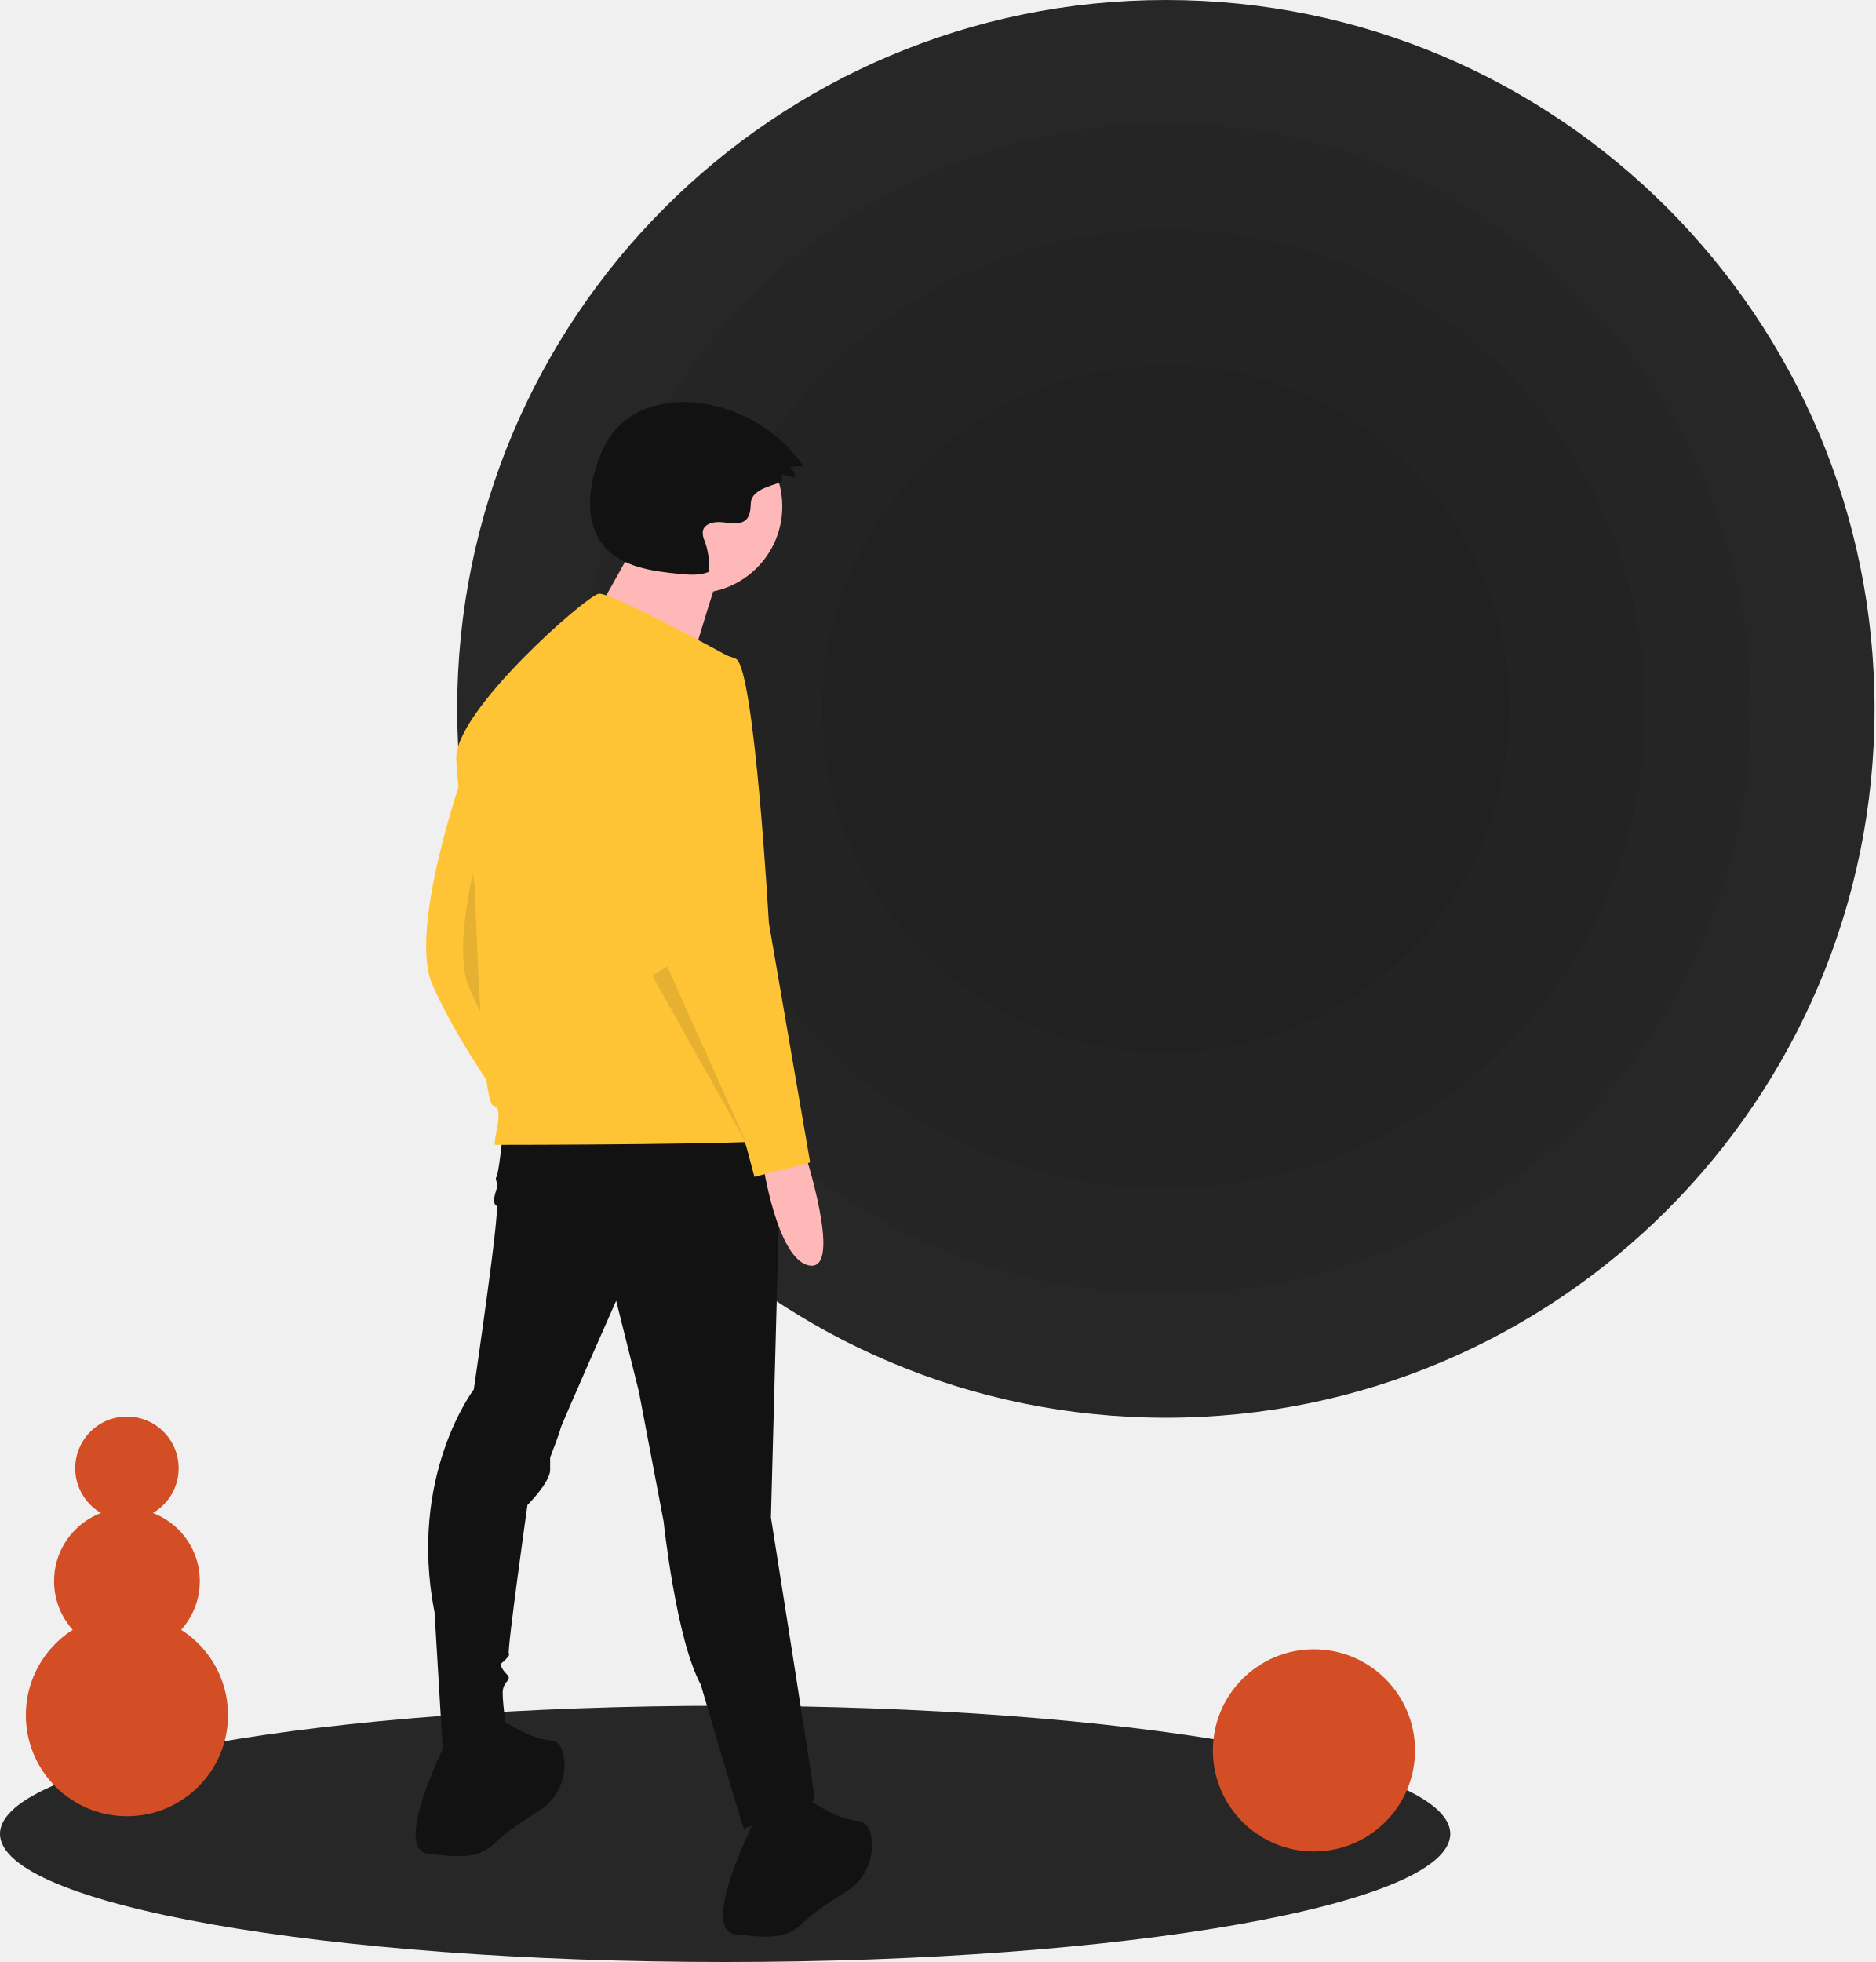
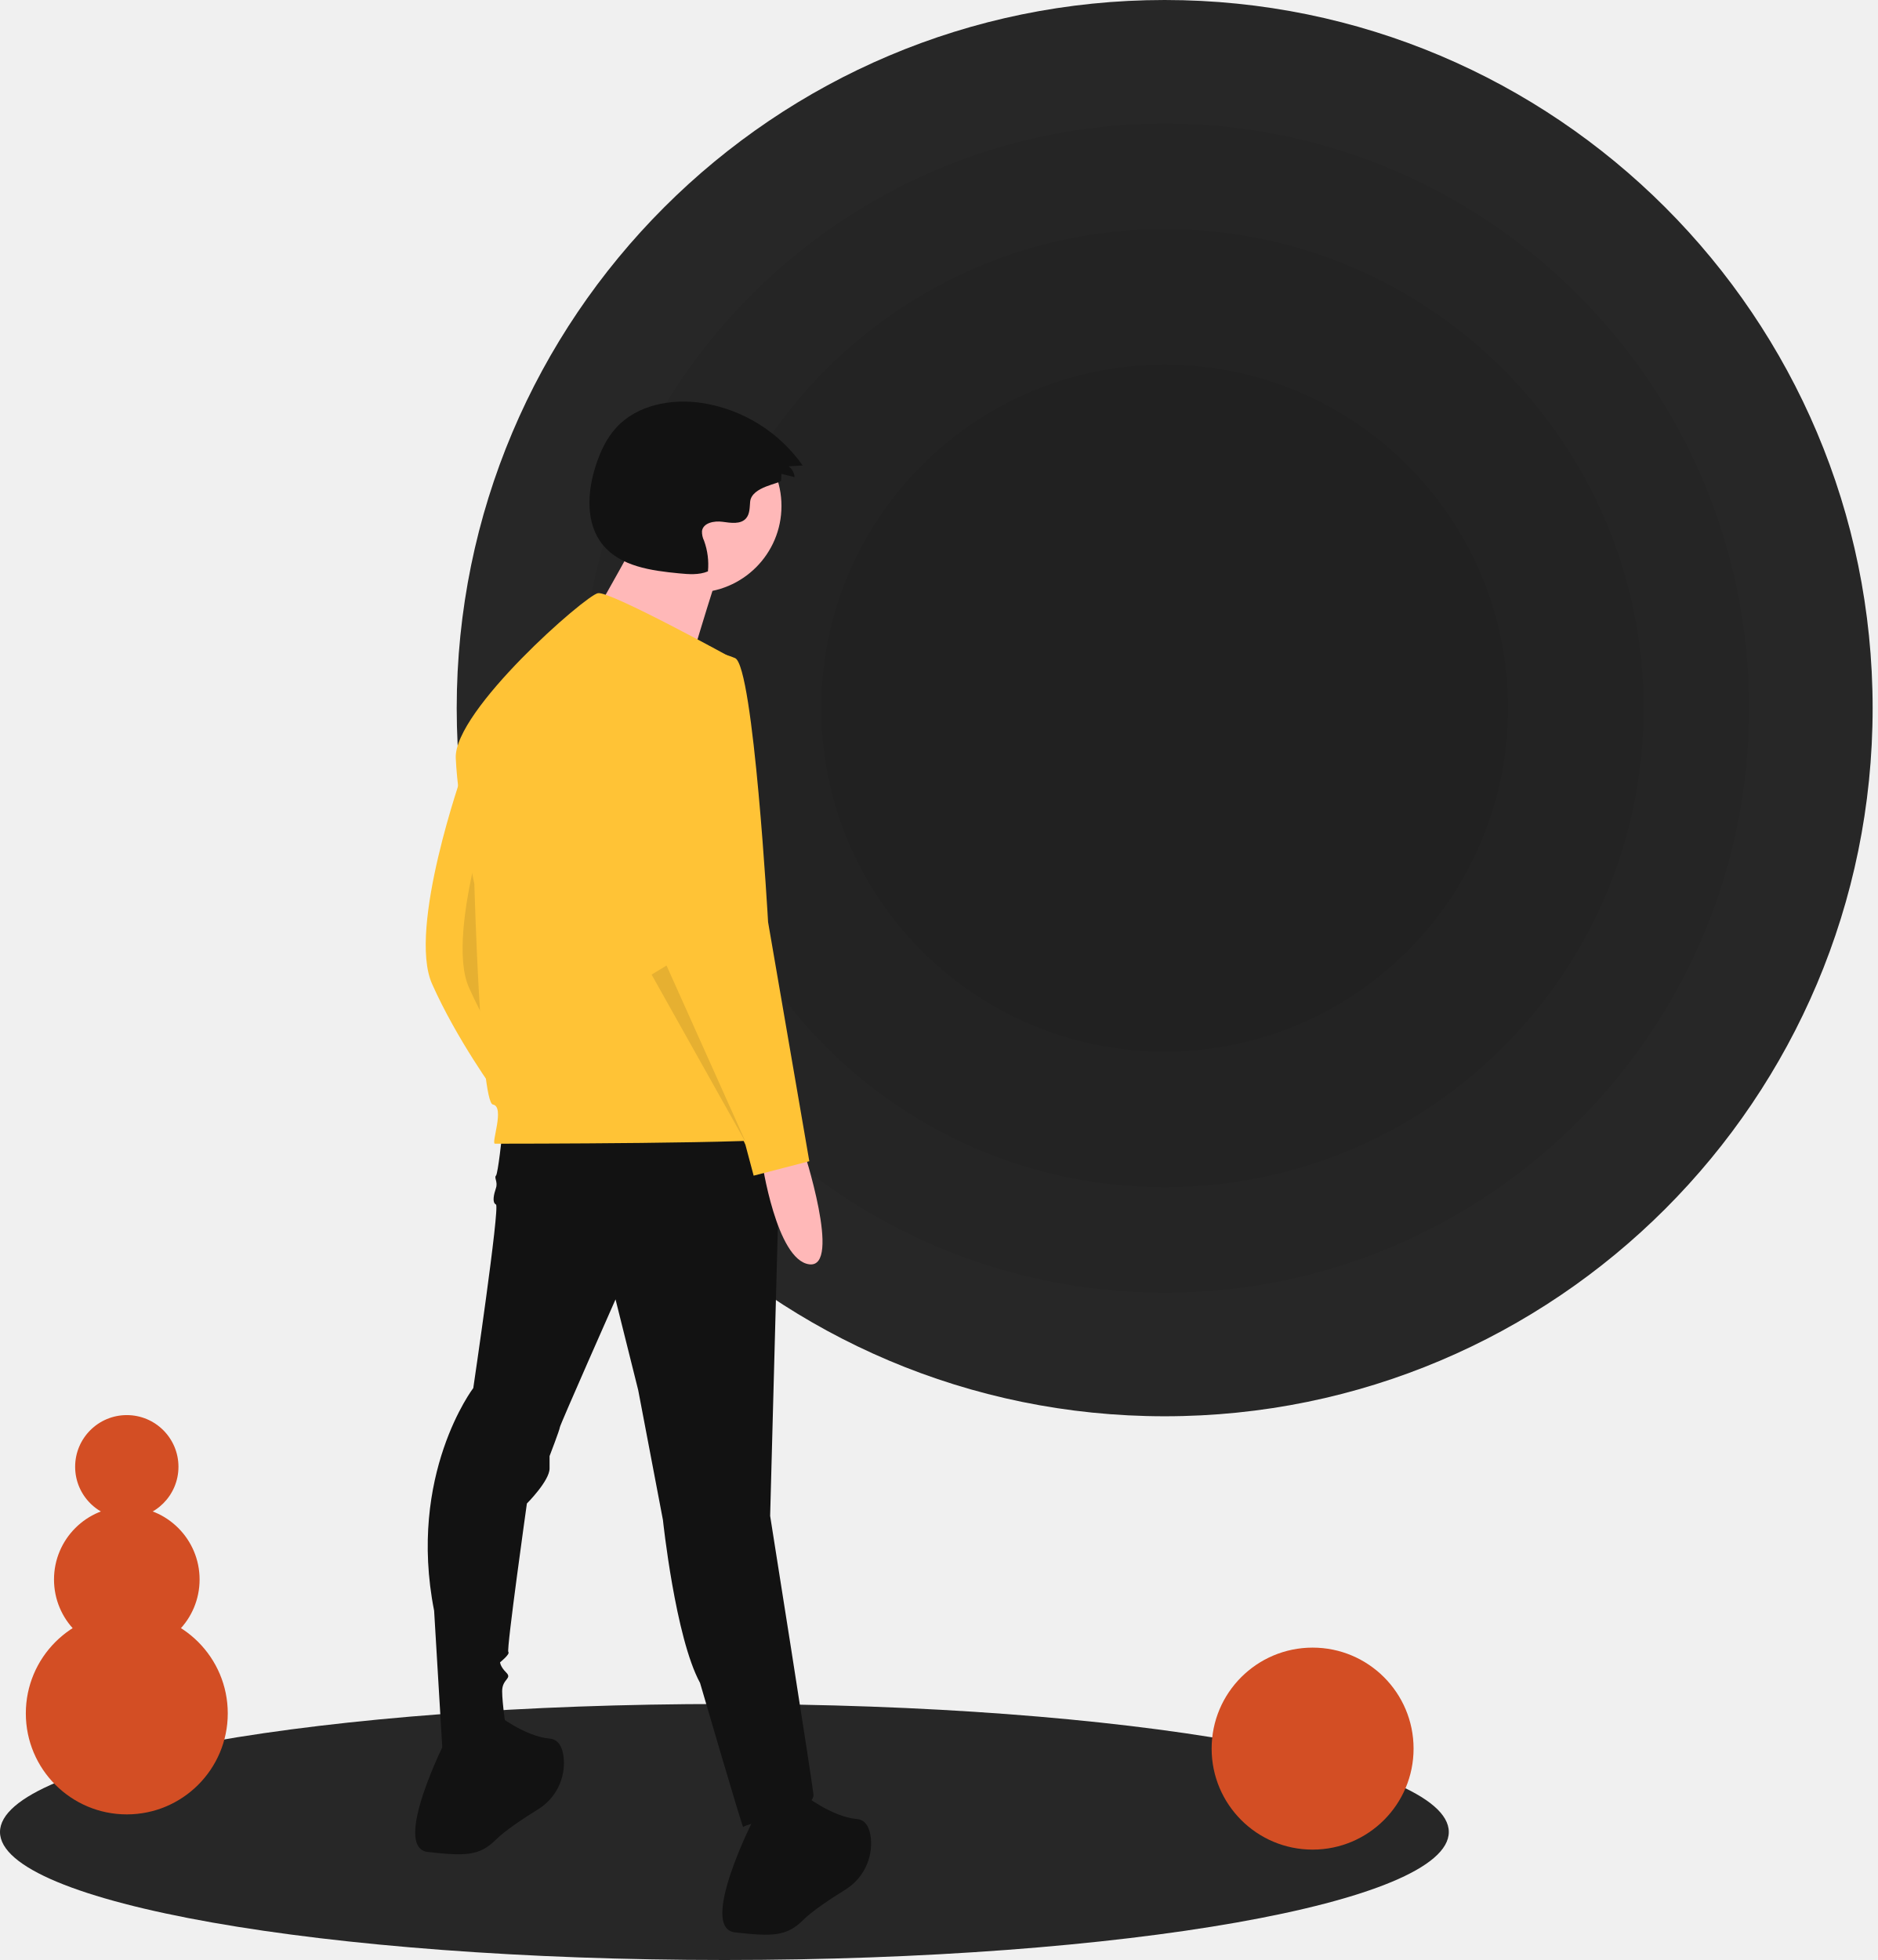
- <svg xmlns="http://www.w3.org/2000/svg" width="459" height="480" viewBox="0 0 459 480" fill="none">
+ <svg xmlns="http://www.w3.org/2000/svg" width="345" height="360" viewBox="0 0 345 360" fill="none">
  <g clip-path="url(#clip0)">
-     <path d="M177.448 480C275.449 480 354.895 465.965 354.895 448.652C354.895 431.339 275.449 417.304 177.448 417.304C79.446 417.304 0 431.339 0 448.652C0 465.965 79.446 480 177.448 480Z" fill="#272727" />
-     <path d="M285.297 346.842C381.075 346.842 458.718 269.199 458.718 173.421C458.718 77.643 381.075 0 285.297 0C189.519 0 111.875 77.643 111.875 173.421C111.875 269.199 189.519 346.842 285.297 346.842Z" fill="#272727" />
-     <path opacity="0.05" d="M285.297 316.586C364.364 316.586 428.461 252.489 428.461 173.421C428.461 94.353 364.364 30.256 285.297 30.256C206.229 30.256 142.132 94.353 142.132 173.421C142.132 252.489 206.229 316.586 285.297 316.586Z" fill="black" />
-     <path opacity="0.05" d="M285.297 290.757C350.1 290.757 402.633 238.224 402.633 173.421C402.633 108.618 350.1 56.085 285.297 56.085C220.494 56.085 167.961 108.618 167.961 173.421C167.961 238.224 220.494 290.757 285.297 290.757Z" fill="black" />
-     <path opacity="0.05" d="M285.297 257.549C331.759 257.549 369.424 219.884 369.424 173.421C369.424 126.959 331.759 89.293 285.297 89.293C238.834 89.293 201.169 126.959 201.169 173.421C201.169 219.884 238.834 257.549 285.297 257.549Z" fill="black" />
-     <path d="M113.411 188.941C113.411 188.941 99.777 227.32 105.837 240.954C111.896 254.588 121.491 267.718 121.491 267.718C121.491 267.718 117.956 191.466 113.411 188.941Z" fill="#FFC336" />
-     <path opacity="0.1" d="M122.44 189.814C122.44 189.814 108.806 228.193 114.866 241.827C120.926 255.461 130.52 268.591 130.52 268.591C130.52 268.591 126.985 192.339 122.44 189.814Z" fill="black" />
-     <path d="M123.006 277.817C123.006 277.817 121.996 287.412 121.491 287.917C120.986 288.422 121.996 289.432 121.491 290.947C120.986 292.462 120.481 294.481 121.491 294.986C122.501 295.491 115.936 339.929 115.936 339.929C115.936 339.929 99.777 361.138 106.342 394.467L108.362 428.3C108.362 428.3 124.016 429.31 124.016 423.756C124.016 423.756 123.006 417.191 123.006 414.161C123.006 411.131 125.531 411.131 124.016 409.616C122.501 408.101 122.501 407.091 122.501 407.091C122.501 407.091 125.026 405.071 124.521 404.566C124.016 404.061 129.066 368.208 129.066 368.208C129.066 368.208 134.62 362.653 134.62 359.624V356.594C134.62 356.594 137.145 350.029 137.145 349.524C137.145 349.019 150.78 318.215 150.78 318.215L156.334 340.434L162.394 372.248C162.394 372.248 165.424 401.032 171.484 412.141C171.484 412.141 182.088 448.499 182.088 447.489C182.088 446.48 199.762 443.955 199.257 439.41C198.752 434.865 188.653 371.238 188.653 371.238L191.178 276.807L123.006 277.817Z" fill="#121212" />
-     <path d="M109.371 425.776C109.371 425.776 95.737 452.539 104.827 453.549C113.916 454.559 117.451 454.559 121.491 450.519C123.7 448.311 128.172 445.348 131.773 443.115C133.907 441.813 135.63 439.937 136.746 437.701C137.862 435.464 138.325 432.959 138.082 430.471C137.816 428.001 136.893 425.965 134.62 425.776C128.561 425.271 121.491 419.716 121.491 419.716L109.371 425.776Z" fill="#121212" />
-     <path d="M184.613 445.47C184.613 445.47 170.979 472.233 180.068 473.243C189.158 474.253 192.693 474.253 196.733 470.214C198.941 468.005 203.414 465.042 207.015 462.809C209.148 461.508 210.872 459.631 211.988 457.395C213.104 455.158 213.567 452.653 213.324 450.165C213.057 447.695 212.134 445.659 209.862 445.47C203.802 444.965 196.733 439.41 196.733 439.41L184.613 445.47Z" fill="#121212" />
-     <path d="M170.203 145.143C181.926 145.143 191.43 135.639 191.43 123.916C191.43 112.192 181.926 102.688 170.203 102.688C158.479 102.688 148.976 112.192 148.976 123.916C148.976 135.639 158.479 145.143 170.203 145.143Z" fill="#FFB8B8" />
-     <path d="M156.557 130.89C156.557 130.89 141.394 158.789 140.181 158.789C138.968 158.789 167.474 167.887 167.474 167.887C167.474 167.887 175.358 141.201 176.571 138.775L156.557 130.89Z" fill="#FFB8B8" />
-     <path d="M179.816 161.42C179.816 161.42 149.517 144.756 146.487 145.261C143.457 145.766 111.139 174.044 111.644 185.659C112.149 197.273 116.189 216.463 116.189 216.463C116.189 216.463 117.704 269.99 120.733 270.495C123.763 271 120.228 280.09 121.238 280.09C122.248 280.09 191.935 280.09 192.44 278.575C192.945 277.06 179.816 161.42 179.816 161.42Z" fill="#FFC336" />
-     <path d="M196.733 281.352C196.733 281.352 206.327 310.641 198.247 309.631C190.168 308.621 186.633 284.382 186.633 284.382L196.733 281.352Z" fill="#FFB8B8" />
-     <path d="M170.979 159.653C170.979 159.653 152.295 163.692 155.324 188.941C158.354 214.19 163.909 239.439 163.909 239.439L182.593 280.342L184.613 287.917L198.247 284.382L188.148 225.805C188.148 225.805 184.613 163.187 180.068 161.168C177.202 159.946 174.086 159.426 170.979 159.653V159.653Z" fill="#FFC336" />
-     <path opacity="0.1" d="M159.617 238.682L182.846 280.089L163.275 236.457L159.617 238.682Z" fill="black" />
-     <path d="M191.336 117.665L191.406 116.043L194.633 116.846C194.599 116.325 194.452 115.818 194.202 115.36C193.952 114.902 193.606 114.503 193.187 114.192L196.625 113.999C193.74 109.901 190.055 106.429 185.792 103.794C181.529 101.16 176.776 99.416 171.82 98.67C164.385 97.592 156.106 99.151 151.008 104.669C148.535 107.346 146.981 110.749 145.876 114.221C143.84 120.617 143.425 128.24 147.67 133.438C151.985 138.722 159.52 139.757 166.31 140.41C168.699 140.64 171.202 140.854 173.416 139.928C173.663 137.388 173.338 134.826 172.465 132.429C172.102 131.687 171.928 130.866 171.959 130.04C172.261 128.021 174.956 127.512 176.98 127.785C179.004 128.057 181.437 128.475 182.767 126.925C183.683 125.857 183.629 124.303 183.751 122.901C184.081 119.085 191.302 118.465 191.336 117.665Z" fill="#121212" />
-     <path d="M321.534 452.966C335.194 452.966 346.267 441.892 346.267 428.232C346.267 414.573 335.194 403.499 321.534 403.499C307.874 403.499 296.8 414.573 296.8 428.232C296.8 441.892 307.874 452.966 321.534 452.966Z" fill="#D34E24" />
-     <path d="M31.061 444.338C44.72 444.338 55.794 433.264 55.794 419.605C55.794 405.945 44.72 394.871 31.061 394.871C17.401 394.871 6.327 405.945 6.327 419.605C6.327 433.264 17.401 444.338 31.061 444.338Z" fill="#D34E24" />
-     <path d="M31.061 404.65C40.908 404.65 48.892 396.666 48.892 386.818C48.892 376.971 40.908 368.987 31.061 368.987C21.213 368.987 13.229 376.971 13.229 386.818C13.229 396.666 21.213 404.65 31.061 404.65Z" fill="#D34E24" />
-     <path d="M31.061 371.863C38.049 371.863 43.715 366.198 43.715 359.209C43.715 352.22 38.049 346.555 31.061 346.555C24.072 346.555 18.406 352.22 18.406 359.209C18.406 366.198 24.072 371.863 31.061 371.863Z" fill="#D34E24" />
+     <path d="M133.086 360C206.587 360 266.171 349.474 266.171 336.489C266.171 323.504 206.587 312.978 133.086 312.978C59.584 312.978 0 323.504 0 336.489C0 349.474 59.584 360 133.086 360Z" fill="#272727" />
+     <path d="M213.973 260.132C285.806 260.132 344.038 201.899 344.038 130.066C344.038 58.233 285.806 0 213.973 0C142.139 0 83.906 58.233 83.906 130.066C83.906 201.899 142.139 260.132 213.973 260.132Z" fill="#272727" />
+     <path opacity="0.05" d="M213.973 237.439C273.273 237.439 321.346 189.367 321.346 130.066C321.346 70.765 273.273 22.692 213.973 22.692C154.672 22.692 106.599 70.765 106.599 130.066C106.599 189.367 154.672 237.439 213.973 237.439Z" fill="black" />
+     <path opacity="0.05" d="M213.973 218.068C262.575 218.068 301.975 178.668 301.975 130.066C301.975 81.463 262.575 42.064 213.973 42.064C165.371 42.064 125.971 81.463 125.971 130.066C125.971 178.668 165.371 218.068 213.973 218.068Z" fill="black" />
+     <path opacity="0.05" d="M213.973 193.162C248.819 193.162 277.068 164.913 277.068 130.066C277.068 95.219 248.819 66.97 213.973 66.97C179.126 66.97 150.877 95.219 150.877 130.066C150.877 164.913 179.126 193.162 213.973 193.162Z" fill="black" />
+     <path d="M85.058 141.706C85.058 141.706 74.833 170.49 79.378 180.716C83.922 190.941 91.118 200.788 91.118 200.788C91.118 200.788 88.467 143.599 85.058 141.706Z" fill="#FFC336" />
+     <path opacity="0.1" d="M91.83 142.361C91.83 142.361 81.605 171.145 86.15 181.37C90.695 191.596 97.89 201.443 97.89 201.443C97.89 201.443 95.239 144.254 91.83 142.361Z" fill="black" />
+     <path d="M92.254 208.363C92.254 208.363 91.497 215.559 91.118 215.938C90.74 216.316 91.497 217.074 91.118 218.21C90.74 219.346 90.361 220.861 91.118 221.239C91.876 221.618 86.952 254.947 86.952 254.947C86.952 254.947 74.833 270.854 79.757 295.85L81.272 321.225C81.272 321.225 93.012 321.983 93.012 317.817C93.012 317.817 92.254 312.893 92.254 310.621C92.254 308.348 94.148 308.348 93.012 307.212C91.876 306.076 91.876 305.318 91.876 305.318C91.876 305.318 93.769 303.803 93.391 303.425C93.012 303.046 96.799 276.156 96.799 276.156C96.799 276.156 100.965 271.99 100.965 269.718V267.446C100.965 267.446 102.859 262.522 102.859 262.143C102.859 261.764 113.085 238.661 113.085 238.661L117.25 255.325L121.795 279.186C121.795 279.186 124.068 300.774 128.613 309.106C128.613 309.106 136.566 336.374 136.566 335.617C136.566 334.86 149.821 332.966 149.443 329.558C149.064 326.149 141.49 278.429 141.49 278.429L143.383 207.605L92.254 208.363Z" fill="#121212" />
+     <path d="M82.028 319.332C82.028 319.332 71.803 339.404 78.62 340.162C85.437 340.919 88.088 340.919 91.118 337.889C92.775 336.233 96.129 334.011 98.83 332.336C100.43 331.36 101.722 329.953 102.559 328.276C103.396 326.598 103.744 324.719 103.561 322.853C103.362 321.001 102.67 319.474 100.965 319.332C96.421 318.953 91.118 314.787 91.118 314.787L82.028 319.332Z" fill="#121212" />
+     <path d="M138.46 334.103C138.46 334.103 128.234 354.175 135.051 354.932C141.868 355.69 144.52 355.69 147.55 352.661C149.206 351.004 152.56 348.782 155.261 347.107C156.861 346.131 158.154 344.723 158.991 343.046C159.828 341.369 160.175 339.49 159.993 337.624C159.793 335.771 159.1 334.244 157.396 334.103C152.851 333.724 147.55 329.557 147.55 329.557L138.46 334.103Z" fill="#121212" />
+     <path d="M127.652 108.857C136.445 108.857 143.572 101.729 143.572 92.937C143.572 84.144 136.445 77.016 127.652 77.016C118.859 77.016 111.732 84.144 111.732 92.937C111.732 101.729 118.859 108.857 127.652 108.857Z" fill="#FFB8B8" />
+     <path d="M117.418 98.168C117.418 98.168 106.045 119.092 105.136 119.092C104.226 119.092 125.605 125.915 125.605 125.915C125.605 125.915 131.518 105.901 132.428 104.081L117.418 98.168Z" fill="#FFB8B8" />
+     <path d="M134.862 121.065C134.862 121.065 112.138 108.567 109.865 108.946C107.593 109.325 83.354 130.533 83.733 139.244C84.112 147.955 87.142 162.347 87.142 162.347C87.142 162.347 88.278 202.493 90.55 202.871C92.822 203.25 90.171 210.068 90.928 210.068C91.686 210.068 143.951 210.068 144.33 208.931C144.709 207.795 134.862 121.065 134.862 121.065Z" fill="#FFC336" />
+     <path d="M147.55 211.014C147.55 211.014 154.745 232.981 148.685 232.223C142.626 231.466 139.975 213.286 139.975 213.286L147.55 211.014Z" fill="#FFB8B8" />
+     <path d="M128.234 119.74C128.234 119.74 114.221 122.769 116.493 141.706C118.766 160.642 122.932 179.579 122.932 179.579L136.945 210.257L138.46 215.938L148.685 213.286L141.111 169.354C141.111 169.354 138.46 122.39 135.051 120.876C132.902 119.959 130.565 119.569 128.234 119.74Z" fill="#FFC336" />
+     <path opacity="0.1" d="M119.713 179.011L137.134 210.067L122.456 177.343L119.713 179.011Z" fill="black" />
+     <path d="M143.502 88.249L143.555 87.032L145.975 87.635C145.949 87.244 145.839 86.864 145.651 86.52C145.464 86.177 145.204 85.877 144.89 85.644L147.469 85.499C145.305 82.426 142.541 79.822 139.344 77.846C136.147 75.87 132.582 74.562 128.865 74.002C123.289 73.194 117.079 74.364 113.256 78.502C111.401 80.51 110.236 83.062 109.407 85.666C107.88 90.463 107.569 96.18 110.752 100.079C113.989 104.042 119.64 104.818 124.732 105.308C126.524 105.48 128.401 105.64 130.062 104.946C130.247 103.041 130.003 101.12 129.349 99.322C129.076 98.765 128.946 98.15 128.969 97.53C129.196 96.016 131.217 95.634 132.735 95.839C134.253 96.043 136.078 96.356 137.075 95.194C137.762 94.393 137.722 93.227 137.813 92.176C138.061 89.314 143.476 88.849 143.502 88.249Z" fill="#121212" />
+     <path d="M241.15 339.724C251.395 339.724 259.7 331.419 259.7 321.174C259.7 310.93 251.395 302.624 241.15 302.624C230.905 302.624 222.6 310.93 222.6 321.174C222.6 331.419 230.905 339.724 241.15 339.724Z" fill="#D34E24" />
+     <path d="M23.295 333.254C33.54 333.254 41.845 324.948 41.845 314.704C41.845 304.459 33.54 296.153 23.295 296.153C13.05 296.153 4.745 304.459 4.745 314.704C4.745 324.948 13.05 333.254 23.295 333.254Z" fill="#D34E24" />
+     <path d="M23.295 303.487C30.681 303.487 36.669 297.499 36.669 290.113C36.669 282.728 30.681 276.74 23.295 276.74C15.909 276.74 9.922 282.728 9.922 290.113C9.922 297.499 15.909 303.487 23.295 303.487Z" fill="#D34E24" />
+     <path d="M23.295 278.897C28.537 278.897 32.786 274.649 32.786 269.407C32.786 264.165 28.537 259.916 23.295 259.916C18.054 259.916 13.805 264.165 13.805 269.407C13.805 274.649 18.054 278.897 23.295 278.897Z" fill="#D34E24" />
  </g>
  <defs>
    <clipPath id="clip0">
-       <rect width="458.718" height="480" fill="white" />
+       <rect width="344.25" height="360" fill="white" />
    </clipPath>
  </defs>
</svg>
